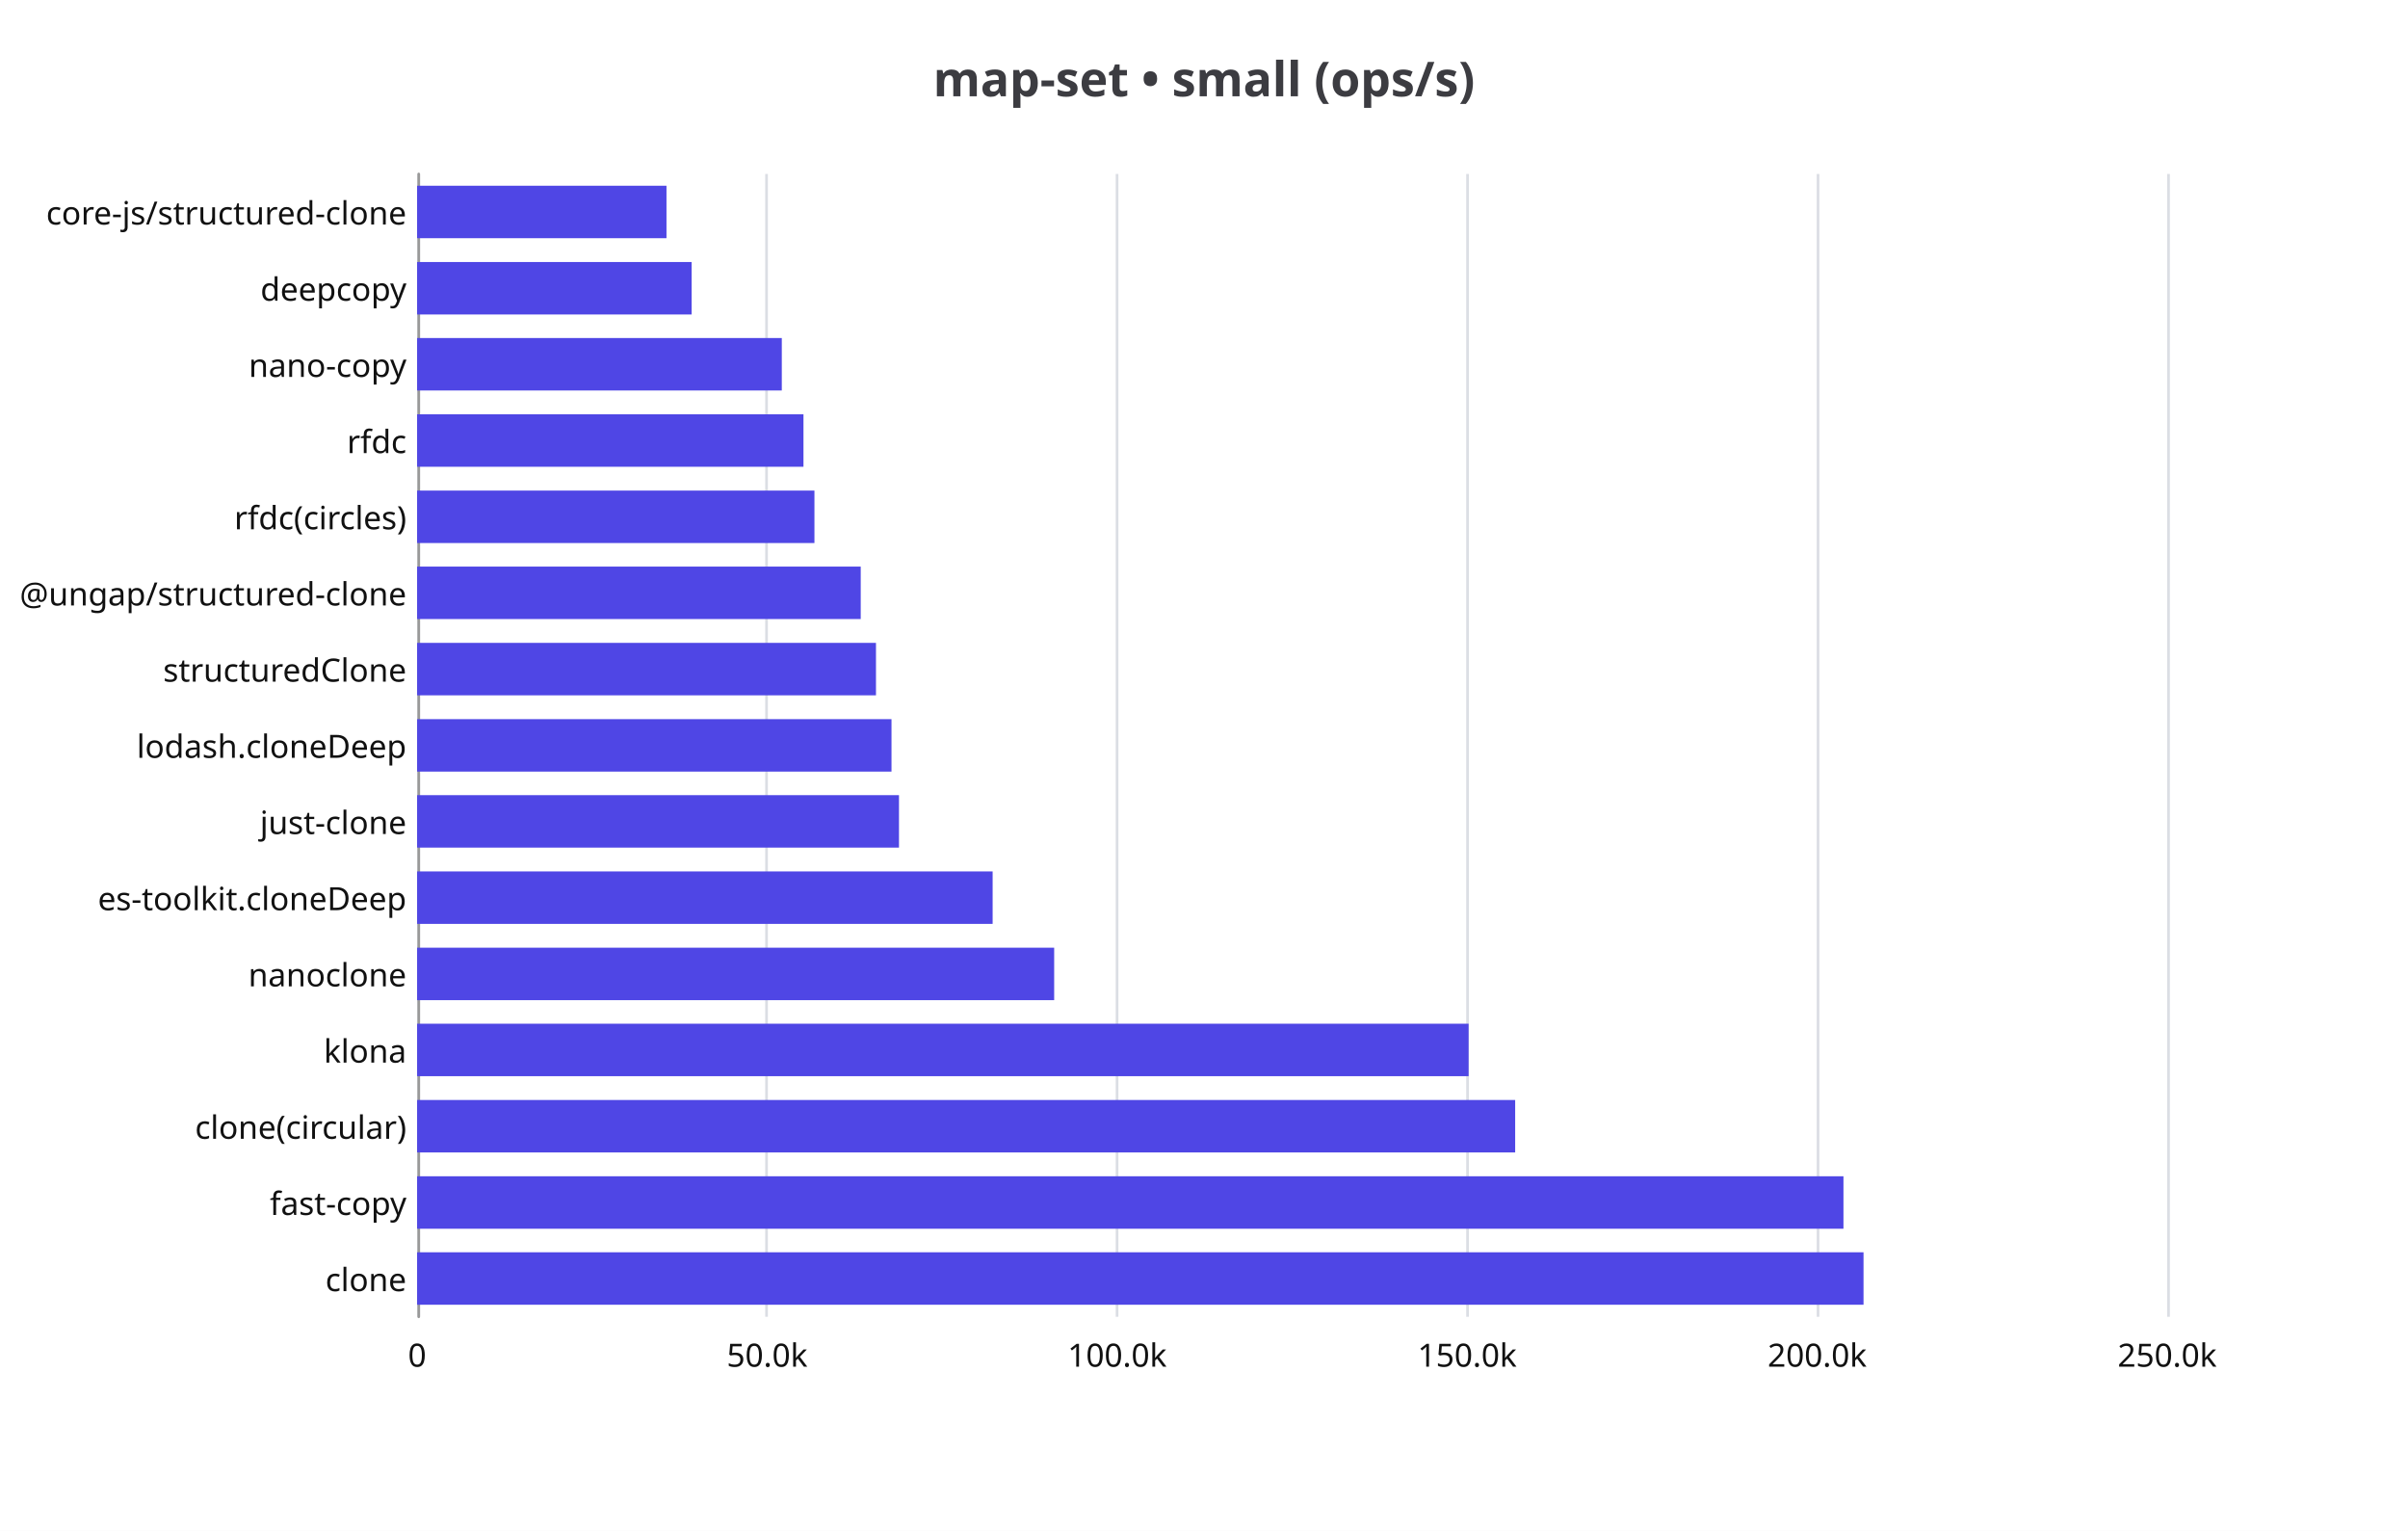
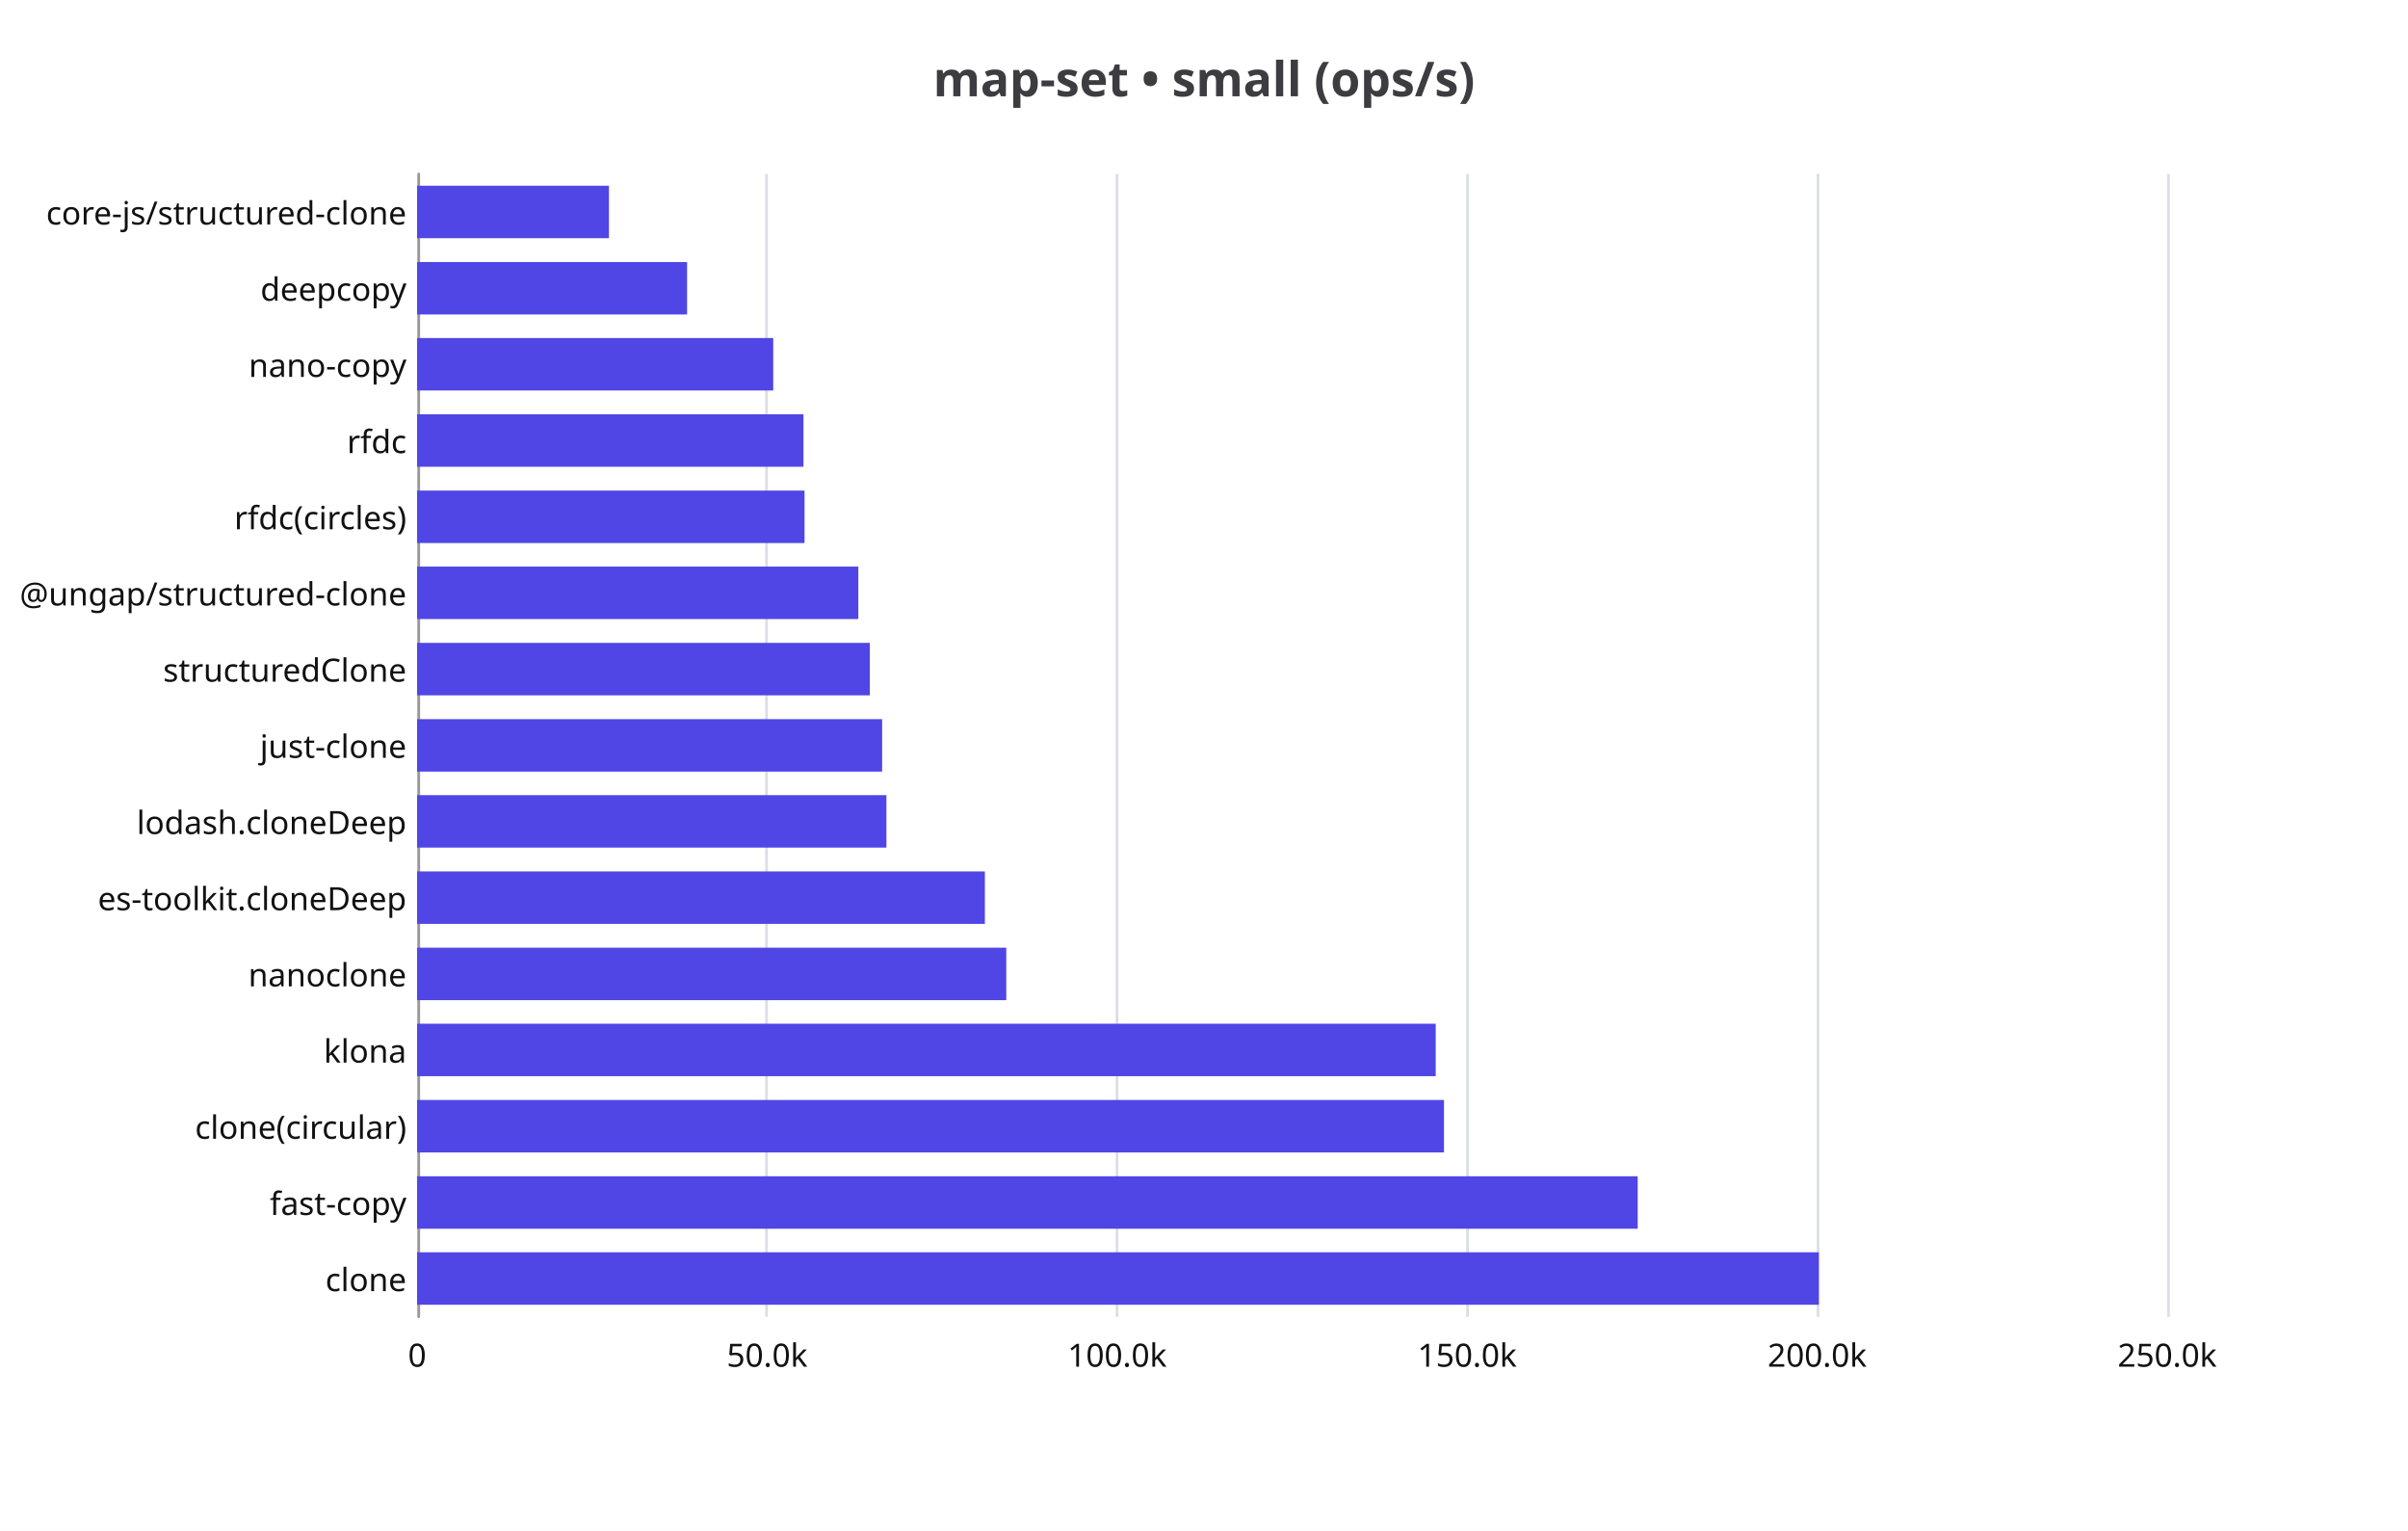
<svg xmlns="http://www.w3.org/2000/svg" width="900" height="572" version="1.1" baseProfile="full" viewBox="0 0 900 572">
  <rect width="900" height="572" x="0" y="0" fill="#ffffff" />
  <path d="M156.5 65L156.5 492" fill="none" pointer-events="visible" stroke="#dbdee4" class="zr16-cls-32" />
  <path d="M286.5 65L286.5 492" fill="none" pointer-events="visible" stroke="#dbdee4" class="zr16-cls-32" />
  <path d="M417.5 65L417.5 492" fill="none" pointer-events="visible" stroke="#dbdee4" class="zr16-cls-32" />
  <path d="M548.5 65L548.5 492" fill="none" pointer-events="visible" stroke="#dbdee4" class="zr16-cls-32" />
  <path d="M679.5 65L679.5 492" fill="none" pointer-events="visible" stroke="#dbdee4" class="zr16-cls-32" />
  <path d="M810.5 65L810.5 492" fill="none" pointer-events="visible" stroke="#dbdee4" class="zr16-cls-32" />
  <path d="M156.5 492L156.5 65" fill="none" pointer-events="visible" stroke="#999" stroke-linecap="round" class="zr16-cls-32" />
  <text dominant-baseline="central" text-anchor="end" style="font-size:12px;font-family:Microsoft YaHei;" xml:space="preserve" transform="translate(151.92 477.7667)" fill="#111">    clone</text>
  <text dominant-baseline="central" text-anchor="end" style="font-size:12px;font-family:Microsoft YaHei;" xml:space="preserve" transform="translate(151.92 449.3)" fill="#111">    fast-copy</text>
  <text dominant-baseline="central" text-anchor="end" style="font-size:12px;font-family:Microsoft YaHei;" xml:space="preserve" transform="translate(151.92 420.8333)" fill="#111">    clone(circular)</text>
  <text dominant-baseline="central" text-anchor="end" style="font-size:12px;font-family:Microsoft YaHei;" xml:space="preserve" transform="translate(151.92 392.3667)" fill="#111">    klona</text>
  <text dominant-baseline="central" text-anchor="end" style="font-size:12px;font-family:Microsoft YaHei;" xml:space="preserve" transform="translate(151.92 363.9)" fill="#111">    nanoclone</text>
  <text dominant-baseline="central" text-anchor="end" style="font-size:12px;font-family:Microsoft YaHei;" xml:space="preserve" transform="translate(151.92 335.4333)" fill="#111">    es-toolkit.cloneDeep</text>
-   <text dominant-baseline="central" text-anchor="end" style="font-size:12px;font-family:Microsoft YaHei;" xml:space="preserve" transform="translate(151.92 306.9667)" fill="#111">    just-clone</text>
-   <text dominant-baseline="central" text-anchor="end" style="font-size:12px;font-family:Microsoft YaHei;" xml:space="preserve" transform="translate(151.92 278.5)" fill="#111">    lodash.cloneDeep</text>
+   <text dominant-baseline="central" text-anchor="end" style="font-size:12px;font-family:Microsoft YaHei;" xml:space="preserve" transform="translate(151.92 306.9667)" fill="#111">    lodash.cloneDeep</text>
+   <text dominant-baseline="central" text-anchor="end" style="font-size:12px;font-family:Microsoft YaHei;" xml:space="preserve" transform="translate(151.92 278.5)" fill="#111">    just-clone</text>
  <text dominant-baseline="central" text-anchor="end" style="font-size:12px;font-family:Microsoft YaHei;" xml:space="preserve" transform="translate(151.92 250.0333)" fill="#111">    structuredClone</text>
  <text dominant-baseline="central" text-anchor="end" style="font-size:12px;font-family:Microsoft YaHei;" xml:space="preserve" transform="translate(151.92 221.5667)" fill="#111">    @ungap/structured-clone</text>
  <text dominant-baseline="central" text-anchor="end" style="font-size:12px;font-family:Microsoft YaHei;" xml:space="preserve" transform="translate(151.92 193.1)" fill="#111">    rfdc(circles)</text>
  <text dominant-baseline="central" text-anchor="end" style="font-size:12px;font-family:Microsoft YaHei;" xml:space="preserve" transform="translate(151.92 164.6333)" fill="#111">    rfdc</text>
  <text dominant-baseline="central" text-anchor="end" style="font-size:12px;font-family:Microsoft YaHei;" xml:space="preserve" transform="translate(151.92 136.1667)" fill="#111">    nano-copy</text>
  <text dominant-baseline="central" text-anchor="end" style="font-size:12px;font-family:Microsoft YaHei;" xml:space="preserve" transform="translate(151.92 107.7)" fill="#111">    deepcopy</text>
  <text dominant-baseline="central" text-anchor="end" style="font-size:12px;font-family:Microsoft YaHei;" xml:space="preserve" transform="translate(151.92 79.2333)" fill="#111">    core-js/structured-clone</text>
  <text dominant-baseline="central" text-anchor="middle" style="font-size:12px;font-family:Microsoft YaHei;" y="6" transform="translate(155.92 500)" fill="#111">0</text>
  <text dominant-baseline="central" text-anchor="middle" style="font-size:12px;font-family:Microsoft YaHei;" y="6" transform="translate(286.736 500)" fill="#111">50.0k</text>
  <text dominant-baseline="central" text-anchor="middle" style="font-size:12px;font-family:Microsoft YaHei;" y="6" transform="translate(417.552 500)" fill="#111">100.0k</text>
  <text dominant-baseline="central" text-anchor="middle" style="font-size:12px;font-family:Microsoft YaHei;" y="6" transform="translate(548.368 500)" fill="#111">150.0k</text>
  <text dominant-baseline="central" text-anchor="middle" style="font-size:12px;font-family:Microsoft YaHei;" y="6" transform="translate(679.184 500)" fill="#111">200.0k</text>
  <text dominant-baseline="central" text-anchor="middle" style="font-size:12px;font-family:Microsoft YaHei;" y="6" transform="translate(810 500)" fill="#111">250.0k</text>
-   <path d="M155.9 467.9l540.6 0l0 19.6l-540.6 0Z" fill="#4F46E5" ecmeta_series_index="0" ecmeta_data_index="0" ecmeta_ssr_type="chart" class="zr16-cls-33" />
-   <path d="M155.9 439.5l533.1 0l0 19.6l-533.1 0Z" fill="#4F46E5" ecmeta_series_index="0" ecmeta_data_index="1" ecmeta_ssr_type="chart" class="zr16-cls-33" />
-   <path d="M155.9 411l410.4 0l0 19.6l-410.4 0Z" fill="#4F46E5" ecmeta_series_index="0" ecmeta_data_index="2" ecmeta_ssr_type="chart" class="zr16-cls-33" />
-   <path d="M155.9 382.5l393 0l0 19.6l-393 0Z" fill="#4F46E5" ecmeta_series_index="0" ecmeta_data_index="3" ecmeta_ssr_type="chart" class="zr16-cls-33" />
-   <path d="M155.9 354.1l238.1 0l0 19.6l-238.1 0Z" fill="#4F46E5" ecmeta_series_index="0" ecmeta_data_index="4" ecmeta_ssr_type="chart" class="zr16-cls-33" />
-   <path d="M155.9 325.6l215.1 0l0 19.6l-215.1 0Z" fill="#4F46E5" ecmeta_series_index="0" ecmeta_data_index="5" ecmeta_ssr_type="chart" class="zr16-cls-33" />
-   <path d="M155.9 297.1l180.1 0l0 19.6l-180.1 0Z" fill="#4F46E5" ecmeta_series_index="0" ecmeta_data_index="6" ecmeta_ssr_type="chart" class="zr16-cls-33" />
-   <path d="M155.9 268.7l177.3 0l0 19.6l-177.3 0Z" fill="#4F46E5" ecmeta_series_index="0" ecmeta_data_index="7" ecmeta_ssr_type="chart" class="zr16-cls-33" />
-   <path d="M155.9 240.2l171.5 0l0 19.6l-171.5 0Z" fill="#4F46E5" ecmeta_series_index="0" ecmeta_data_index="8" ecmeta_ssr_type="chart" class="zr16-cls-33" />
-   <path d="M155.9 211.7l165.8 0l0 19.6l-165.8 0Z" fill="#4F46E5" ecmeta_series_index="0" ecmeta_data_index="9" ecmeta_ssr_type="chart" class="zr16-cls-33" />
-   <path d="M155.9 183.3l148.5 0l0 19.6l-148.5 0Z" fill="#4F46E5" ecmeta_series_index="0" ecmeta_data_index="10" ecmeta_ssr_type="chart" class="zr16-cls-33" />
+   <path d="M155.9 467.9l523.9 0l0 19.6l-523.9 0Z" fill="#4F46E5" ecmeta_series_index="0" ecmeta_data_index="0" ecmeta_ssr_type="chart" class="zr16-cls-33" />
+   <path d="M155.9 439.5l456.2 0l0 19.6l-456.2 0Z" fill="#4F46E5" ecmeta_series_index="0" ecmeta_data_index="1" ecmeta_ssr_type="chart" class="zr16-cls-33" />
+   <path d="M155.9 411l383.8 0l0 19.6l-383.8 0Z" fill="#4F46E5" ecmeta_series_index="0" ecmeta_data_index="2" ecmeta_ssr_type="chart" class="zr16-cls-33" />
+   <path d="M155.9 382.5l380.7 0l0 19.6l-380.7 0Z" fill="#4F46E5" ecmeta_series_index="0" ecmeta_data_index="3" ecmeta_ssr_type="chart" class="zr16-cls-33" />
+   <path d="M155.9 354.1l220.2 0l0 19.6l-220.2 0Z" fill="#4F46E5" ecmeta_series_index="0" ecmeta_data_index="4" ecmeta_ssr_type="chart" class="zr16-cls-33" />
+   <path d="M155.9 325.6l212.2 0l0 19.6l-212.2 0Z" fill="#4F46E5" ecmeta_series_index="0" ecmeta_data_index="5" ecmeta_ssr_type="chart" class="zr16-cls-33" />
+   <path d="M155.9 297.1l175.4 0l0 19.6l-175.4 0Z" fill="#4F46E5" ecmeta_series_index="0" ecmeta_data_index="6" ecmeta_ssr_type="chart" class="zr16-cls-33" />
+   <path d="M155.9 268.7l173.8 0l0 19.6l-173.8 0Z" fill="#4F46E5" ecmeta_series_index="0" ecmeta_data_index="7" ecmeta_ssr_type="chart" class="zr16-cls-33" />
+   <path d="M155.9 240.2l169.2 0l0 19.6l-169.2 0Z" fill="#4F46E5" ecmeta_series_index="0" ecmeta_data_index="8" ecmeta_ssr_type="chart" class="zr16-cls-33" />
+   <path d="M155.9 211.7l164.9 0l0 19.6l-164.9 0Z" fill="#4F46E5" ecmeta_series_index="0" ecmeta_data_index="9" ecmeta_ssr_type="chart" class="zr16-cls-33" />
+   <path d="M155.9 183.3l144.8 0l0 19.6l-144.8 0Z" fill="#4F46E5" ecmeta_series_index="0" ecmeta_data_index="10" ecmeta_ssr_type="chart" class="zr16-cls-33" />
  <path d="M155.9 154.8l144.4 0l0 19.6l-144.4 0Z" fill="#4F46E5" ecmeta_series_index="0" ecmeta_data_index="11" ecmeta_ssr_type="chart" class="zr16-cls-33" />
-   <path d="M155.9 126.3l136.3 0l0 19.6l-136.3 0Z" fill="#4F46E5" ecmeta_series_index="0" ecmeta_data_index="12" ecmeta_ssr_type="chart" class="zr16-cls-33" />
-   <path d="M155.9 97.9l102.6 0l0 19.6l-102.6 0Z" fill="#4F46E5" ecmeta_series_index="0" ecmeta_data_index="13" ecmeta_ssr_type="chart" class="zr16-cls-33" />
-   <path d="M155.9 69.4l93.2 0l0 19.6l-93.2 0Z" fill="#4F46E5" ecmeta_series_index="0" ecmeta_data_index="14" ecmeta_ssr_type="chart" class="zr16-cls-33" />
+   <path d="M155.9 126.3l133.1 0l0 19.6l-133.1 0Z" fill="#4F46E5" ecmeta_series_index="0" ecmeta_data_index="12" ecmeta_ssr_type="chart" class="zr16-cls-33" />
+   <path d="M155.9 97.9l100.9 0l0 19.6l-100.9 0Z" fill="#4F46E5" ecmeta_series_index="0" ecmeta_data_index="13" ecmeta_ssr_type="chart" class="zr16-cls-33" />
+   <path d="M155.9 69.4l71.7 0l0 19.6l-71.7 0Z" fill="#4F46E5" ecmeta_series_index="0" ecmeta_data_index="14" ecmeta_ssr_type="chart" class="zr16-cls-33" />
  <path d="M-102.7 -5l205.3 0l0 28l-205.3 0Z" transform="translate(450 20)" fill="rgb(0,0,0)" fill-opacity="0" stroke="#3c3c41" stroke-width="0" class="zr16-cls-32" />
  <text dominant-baseline="central" text-anchor="middle" style="font-size:18px;font-family:Microsoft YaHei;font-weight:bold;" xml:space="preserve" y="9" transform="translate(450 20)" fill="#3c3c41">map-set • small (ops/s)</text>
  <style>
.zr16-cls-32:hover {
pointer-events:none;
}
.zr16-cls-33:hover {
cursor:pointer;
fill:rgba(86,77,251,1);
}



</style>
</svg>
